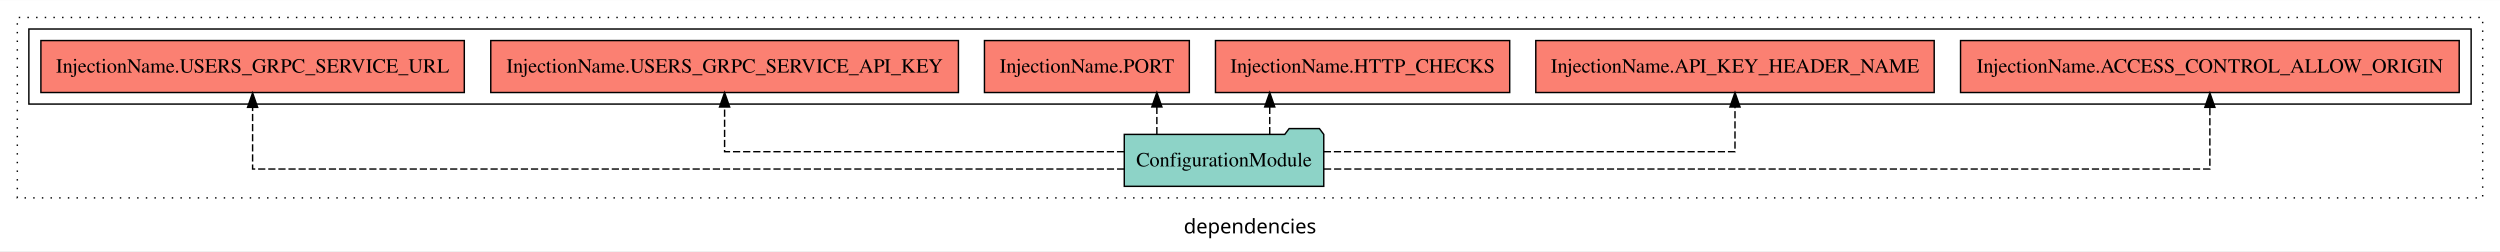
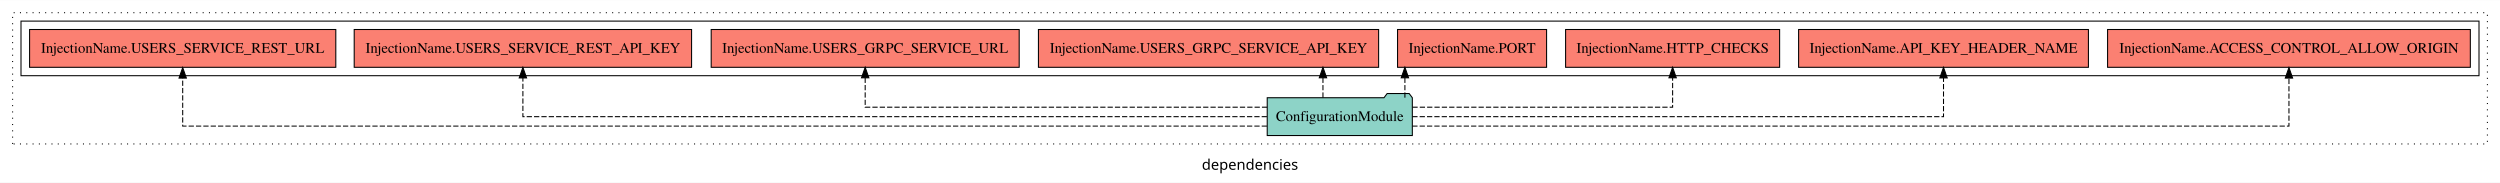
- <svg xmlns="http://www.w3.org/2000/svg" width="1732pt" height="174pt" viewBox="0.00 0.00 1732.00 173.80">
+ <svg xmlns="http://www.w3.org/2000/svg" width="2381pt" height="174pt" viewBox="0.00 0.00 2381.00 173.80">
  <g id="graph0" class="graph" transform="scale(1 1) rotate(0) translate(4 169.8)">
-     <polygon fill="white" stroke="transparent" points="-4,4 -4,-169.8 1728,-169.8 1728,4 -4,4" />
-     <text text-anchor="middle" x="862" y="-8.2" font-family="sans-serif" font-size="14.00">dependencies</text>
+     <polygon fill="white" stroke="transparent" points="-4,4 -4,-169.8 2377,-169.8 2377,4 -4,4" />
+     <text text-anchor="middle" x="1186.5" y="-8.2" font-family="sans-serif" font-size="14.00">dependencies</text>
    <g id="clust1" class="cluster">
-       <polygon fill="none" stroke="black" stroke-dasharray="1,5" points="8,-32.8 8,-157.8 1716,-157.8 1716,-32.8 8,-32.8" />
+       <polygon fill="none" stroke="black" stroke-dasharray="1,5" points="8,-32.8 8,-157.8 2365,-157.8 2365,-32.8 8,-32.8" />
    </g>
    <g id="clust4" class="cluster">
-       <polygon fill="none" stroke="black" points="16,-97.8 16,-149.8 1708,-149.8 1708,-97.8 16,-97.8" />
+       <polygon fill="none" stroke="black" points="16,-97.8 16,-149.8 2357,-149.8 2357,-97.8 16,-97.8" />
    </g>
    <g id="node1" class="node">
-       <polygon fill="#fb8072" stroke="black" points="1699.74,-141.8 1354.26,-141.8 1354.26,-105.8 1699.74,-105.8 1699.74,-141.8" />
-       <text text-anchor="middle" x="1527" y="-119.6" font-family="Times,serif" font-size="14.00">InjectionName.ACCESS_CONTROL_ALLOW_ORIGIN </text>
+       <polygon fill="#fb8072" stroke="black" points="2348.74,-141.8 2003.26,-141.8 2003.26,-105.8 2348.74,-105.8 2348.74,-141.8" />
+       <text text-anchor="middle" x="2176" y="-119.6" font-family="Times,serif" font-size="14.00">InjectionName.ACCESS_CONTROL_ALLOW_ORIGIN </text>
    </g>
    <g id="node2" class="node">
-       <polygon fill="#fb8072" stroke="black" points="1336.01,-141.8 1059.99,-141.8 1059.99,-105.8 1336.01,-105.8 1336.01,-141.8" />
-       <text text-anchor="middle" x="1198" y="-119.6" font-family="Times,serif" font-size="14.00">InjectionName.API_KEY_HEADER_NAME </text>
+       <polygon fill="#fb8072" stroke="black" points="1985.01,-141.8 1708.99,-141.8 1708.99,-105.8 1985.01,-105.8 1985.01,-141.8" />
+       <text text-anchor="middle" x="1847" y="-119.6" font-family="Times,serif" font-size="14.00">InjectionName.API_KEY_HEADER_NAME </text>
    </g>
    <g id="node3" class="node">
-       <polygon fill="#fb8072" stroke="black" points="1041.92,-141.8 838.08,-141.8 838.08,-105.8 1041.92,-105.8 1041.92,-141.8" />
-       <text text-anchor="middle" x="940" y="-119.6" font-family="Times,serif" font-size="14.00">InjectionName.HTTP_CHECKS </text>
+       <polygon fill="#fb8072" stroke="black" points="1690.92,-141.8 1487.08,-141.8 1487.08,-105.8 1690.92,-105.8 1690.92,-141.8" />
+       <text text-anchor="middle" x="1589" y="-119.6" font-family="Times,serif" font-size="14.00">InjectionName.HTTP_CHECKS </text>
    </g>
    <g id="node4" class="node">
-       <polygon fill="#fb8072" stroke="black" points="819.97,-141.8 678.03,-141.8 678.03,-105.8 819.97,-105.8 819.97,-141.8" />
-       <text text-anchor="middle" x="749" y="-119.6" font-family="Times,serif" font-size="14.00">InjectionName.PORT </text>
+       <polygon fill="#fb8072" stroke="black" points="1468.97,-141.8 1327.03,-141.8 1327.03,-105.8 1468.97,-105.8 1468.97,-141.8" />
+       <text text-anchor="middle" x="1398" y="-119.6" font-family="Times,serif" font-size="14.00">InjectionName.PORT </text>
    </g>
    <g id="node5" class="node">
-       <polygon fill="#fb8072" stroke="black" points="660,-141.8 336,-141.8 336,-105.8 660,-105.8 660,-141.8" />
-       <text text-anchor="middle" x="498" y="-119.6" font-family="Times,serif" font-size="14.00">InjectionName.USERS_GRPC_SERVICE_API_KEY </text>
+       <polygon fill="#fb8072" stroke="black" points="1309,-141.8 985,-141.8 985,-105.8 1309,-105.8 1309,-141.8" />
+       <text text-anchor="middle" x="1147" y="-119.6" font-family="Times,serif" font-size="14.00">InjectionName.USERS_GRPC_SERVICE_API_KEY </text>
    </g>
    <g id="node6" class="node">
-       <polygon fill="#fb8072" stroke="black" points="317.67,-141.8 24.33,-141.8 24.33,-105.8 317.67,-105.8 317.67,-141.8" />
-       <text text-anchor="middle" x="171" y="-119.6" font-family="Times,serif" font-size="14.00">InjectionName.USERS_GRPC_SERVICE_URL </text>
+       <polygon fill="#fb8072" stroke="black" points="966.67,-141.8 673.33,-141.8 673.33,-105.8 966.67,-105.8 966.67,-141.8" />
+       <text text-anchor="middle" x="820" y="-119.6" font-family="Times,serif" font-size="14.00">InjectionName.USERS_GRPC_SERVICE_URL </text>
    </g>
    <g id="node7" class="node">
-       <polygon fill="#8dd3c7" stroke="black" points="913.1,-76.8 910.1,-80.8 889.1,-80.8 886.1,-76.8 774.9,-76.8 774.9,-40.8 913.1,-40.8 913.1,-76.8" />
-       <text text-anchor="middle" x="844" y="-54.6" font-family="Times,serif" font-size="14.00">ConfigurationModule</text>
+       <polygon fill="#fb8072" stroke="black" points="654.66,-141.8 333.34,-141.8 333.34,-105.8 654.66,-105.8 654.66,-141.8" />
+       <text text-anchor="middle" x="494" y="-119.6" font-family="Times,serif" font-size="14.00">InjectionName.USERS_SERVICE_REST_API_KEY </text>
+     </g>
+     <g id="node8" class="node">
+       <polygon fill="#fb8072" stroke="black" points="315.82,-141.8 24.18,-141.8 24.18,-105.8 315.82,-105.8 315.82,-141.8" />
+       <text text-anchor="middle" x="170" y="-119.6" font-family="Times,serif" font-size="14.00">InjectionName.USERS_SERVICE_REST_URL </text>
+     </g>
+     <g id="node9" class="node">
+       <polygon fill="#8dd3c7" stroke="black" points="1341.1,-76.8 1338.1,-80.8 1317.1,-80.8 1314.1,-76.8 1202.9,-76.8 1202.9,-40.8 1341.1,-40.8 1341.1,-76.8" />
+       <text text-anchor="middle" x="1272" y="-54.6" font-family="Times,serif" font-size="14.00">ConfigurationModule</text>
    </g>
    <g id="edge1" class="edge">
-       <path fill="none" stroke="black" stroke-dasharray="5,2" d="M913.25,-52.8C1086.89,-52.8 1527,-52.8 1527,-52.8 1527,-52.8 1527,-95.52 1527,-95.52" />
-       <polygon fill="black" stroke="black" points="1523.5,-95.52 1527,-105.52 1530.5,-95.52 1523.5,-95.52" />
+       <path fill="none" stroke="black" stroke-dasharray="5,2" d="M1341.06,-49.8C1552.38,-49.8 2176,-49.8 2176,-49.8 2176,-49.8 2176,-95.51 2176,-95.51" />
+       <polygon fill="black" stroke="black" points="2172.5,-95.51 2176,-105.51 2179.5,-95.51 2172.5,-95.51" />
    </g>
    <g id="edge2" class="edge">
-       <path fill="none" stroke="black" stroke-dasharray="5,2" d="M913.1,-64.8C1016.12,-64.8 1198,-64.8 1198,-64.8 1198,-64.8 1198,-95.78 1198,-95.78" />
-       <polygon fill="black" stroke="black" points="1194.5,-95.78 1198,-105.78 1201.5,-95.78 1194.5,-95.78" />
+       <path fill="none" stroke="black" stroke-dasharray="5,2" d="M1341.07,-58.8C1493.85,-58.8 1847,-58.8 1847,-58.8 1847,-58.8 1847,-95.69 1847,-95.69" />
+       <polygon fill="black" stroke="black" points="1843.5,-95.69 1847,-105.69 1850.5,-95.69 1843.5,-95.69" />
    </g>
    <g id="edge3" class="edge">
-       <path fill="none" stroke="black" stroke-dasharray="5,2" d="M875.67,-76.91C875.67,-76.91 875.67,-95.79 875.67,-95.79" />
-       <polygon fill="black" stroke="black" points="872.17,-95.79 875.67,-105.79 879.17,-95.79 872.17,-95.79" />
+       <path fill="none" stroke="black" stroke-dasharray="5,2" d="M1341.18,-67.8C1434.45,-67.8 1589,-67.8 1589,-67.8 1589,-67.8 1589,-95.77 1589,-95.77" />
+       <polygon fill="black" stroke="black" points="1585.5,-95.77 1589,-105.77 1592.5,-95.77 1585.5,-95.77" />
    </g>
    <g id="edge4" class="edge">
-       <path fill="none" stroke="black" stroke-dasharray="5,2" d="M797.47,-76.91C797.47,-76.91 797.47,-95.79 797.47,-95.79" />
-       <polygon fill="black" stroke="black" points="793.97,-95.79 797.47,-105.79 800.97,-95.79 793.97,-95.79" />
+       <path fill="none" stroke="black" stroke-dasharray="5,2" d="M1334.03,-76.91C1334.03,-76.91 1334.03,-95.79 1334.03,-95.79" />
+       <polygon fill="black" stroke="black" points="1330.53,-95.79 1334.03,-105.79 1337.53,-95.79 1330.53,-95.79" />
    </g>
    <g id="edge5" class="edge">
-       <path fill="none" stroke="black" stroke-dasharray="5,2" d="M774.81,-64.8C673.84,-64.8 498,-64.8 498,-64.8 498,-64.8 498,-95.78 498,-95.78" />
-       <polygon fill="black" stroke="black" points="494.5,-95.78 498,-105.78 501.5,-95.78 494.5,-95.78" />
+       <path fill="none" stroke="black" stroke-dasharray="5,2" d="M1255.98,-76.91C1255.98,-76.91 1255.98,-95.79 1255.98,-95.79" />
+       <polygon fill="black" stroke="black" points="1252.48,-95.79 1255.98,-105.79 1259.48,-95.79 1252.48,-95.79" />
    </g>
    <g id="edge6" class="edge">
-       <path fill="none" stroke="black" stroke-dasharray="5,2" d="M774.83,-52.8C603.09,-52.8 171,-52.8 171,-52.8 171,-52.8 171,-95.52 171,-95.52" />
-       <polygon fill="black" stroke="black" points="167.5,-95.52 171,-105.52 174.5,-95.52 167.5,-95.52" />
+       <path fill="none" stroke="black" stroke-dasharray="5,2" d="M1202.86,-67.8C1076.24,-67.8 820,-67.8 820,-67.8 820,-67.8 820,-95.77 820,-95.77" />
+       <polygon fill="black" stroke="black" points="816.5,-95.77 820,-105.77 823.5,-95.77 816.5,-95.77" />
+     </g>
+     <g id="edge7" class="edge">
+       <path fill="none" stroke="black" stroke-dasharray="5,2" d="M1202.62,-58.8C1011.93,-58.8 494,-58.8 494,-58.8 494,-58.8 494,-95.69 494,-95.69" />
+       <polygon fill="black" stroke="black" points="490.5,-95.69 494,-105.69 497.5,-95.69 490.5,-95.69" />
+     </g>
+     <g id="edge8" class="edge">
+       <path fill="none" stroke="black" stroke-dasharray="5,2" d="M1202.65,-49.8C960.9,-49.8 170,-49.8 170,-49.8 170,-49.8 170,-95.51 170,-95.51" />
+       <polygon fill="black" stroke="black" points="166.5,-95.51 170,-105.51 173.5,-95.51 166.5,-95.51" />
    </g>
  </g>
</svg>
